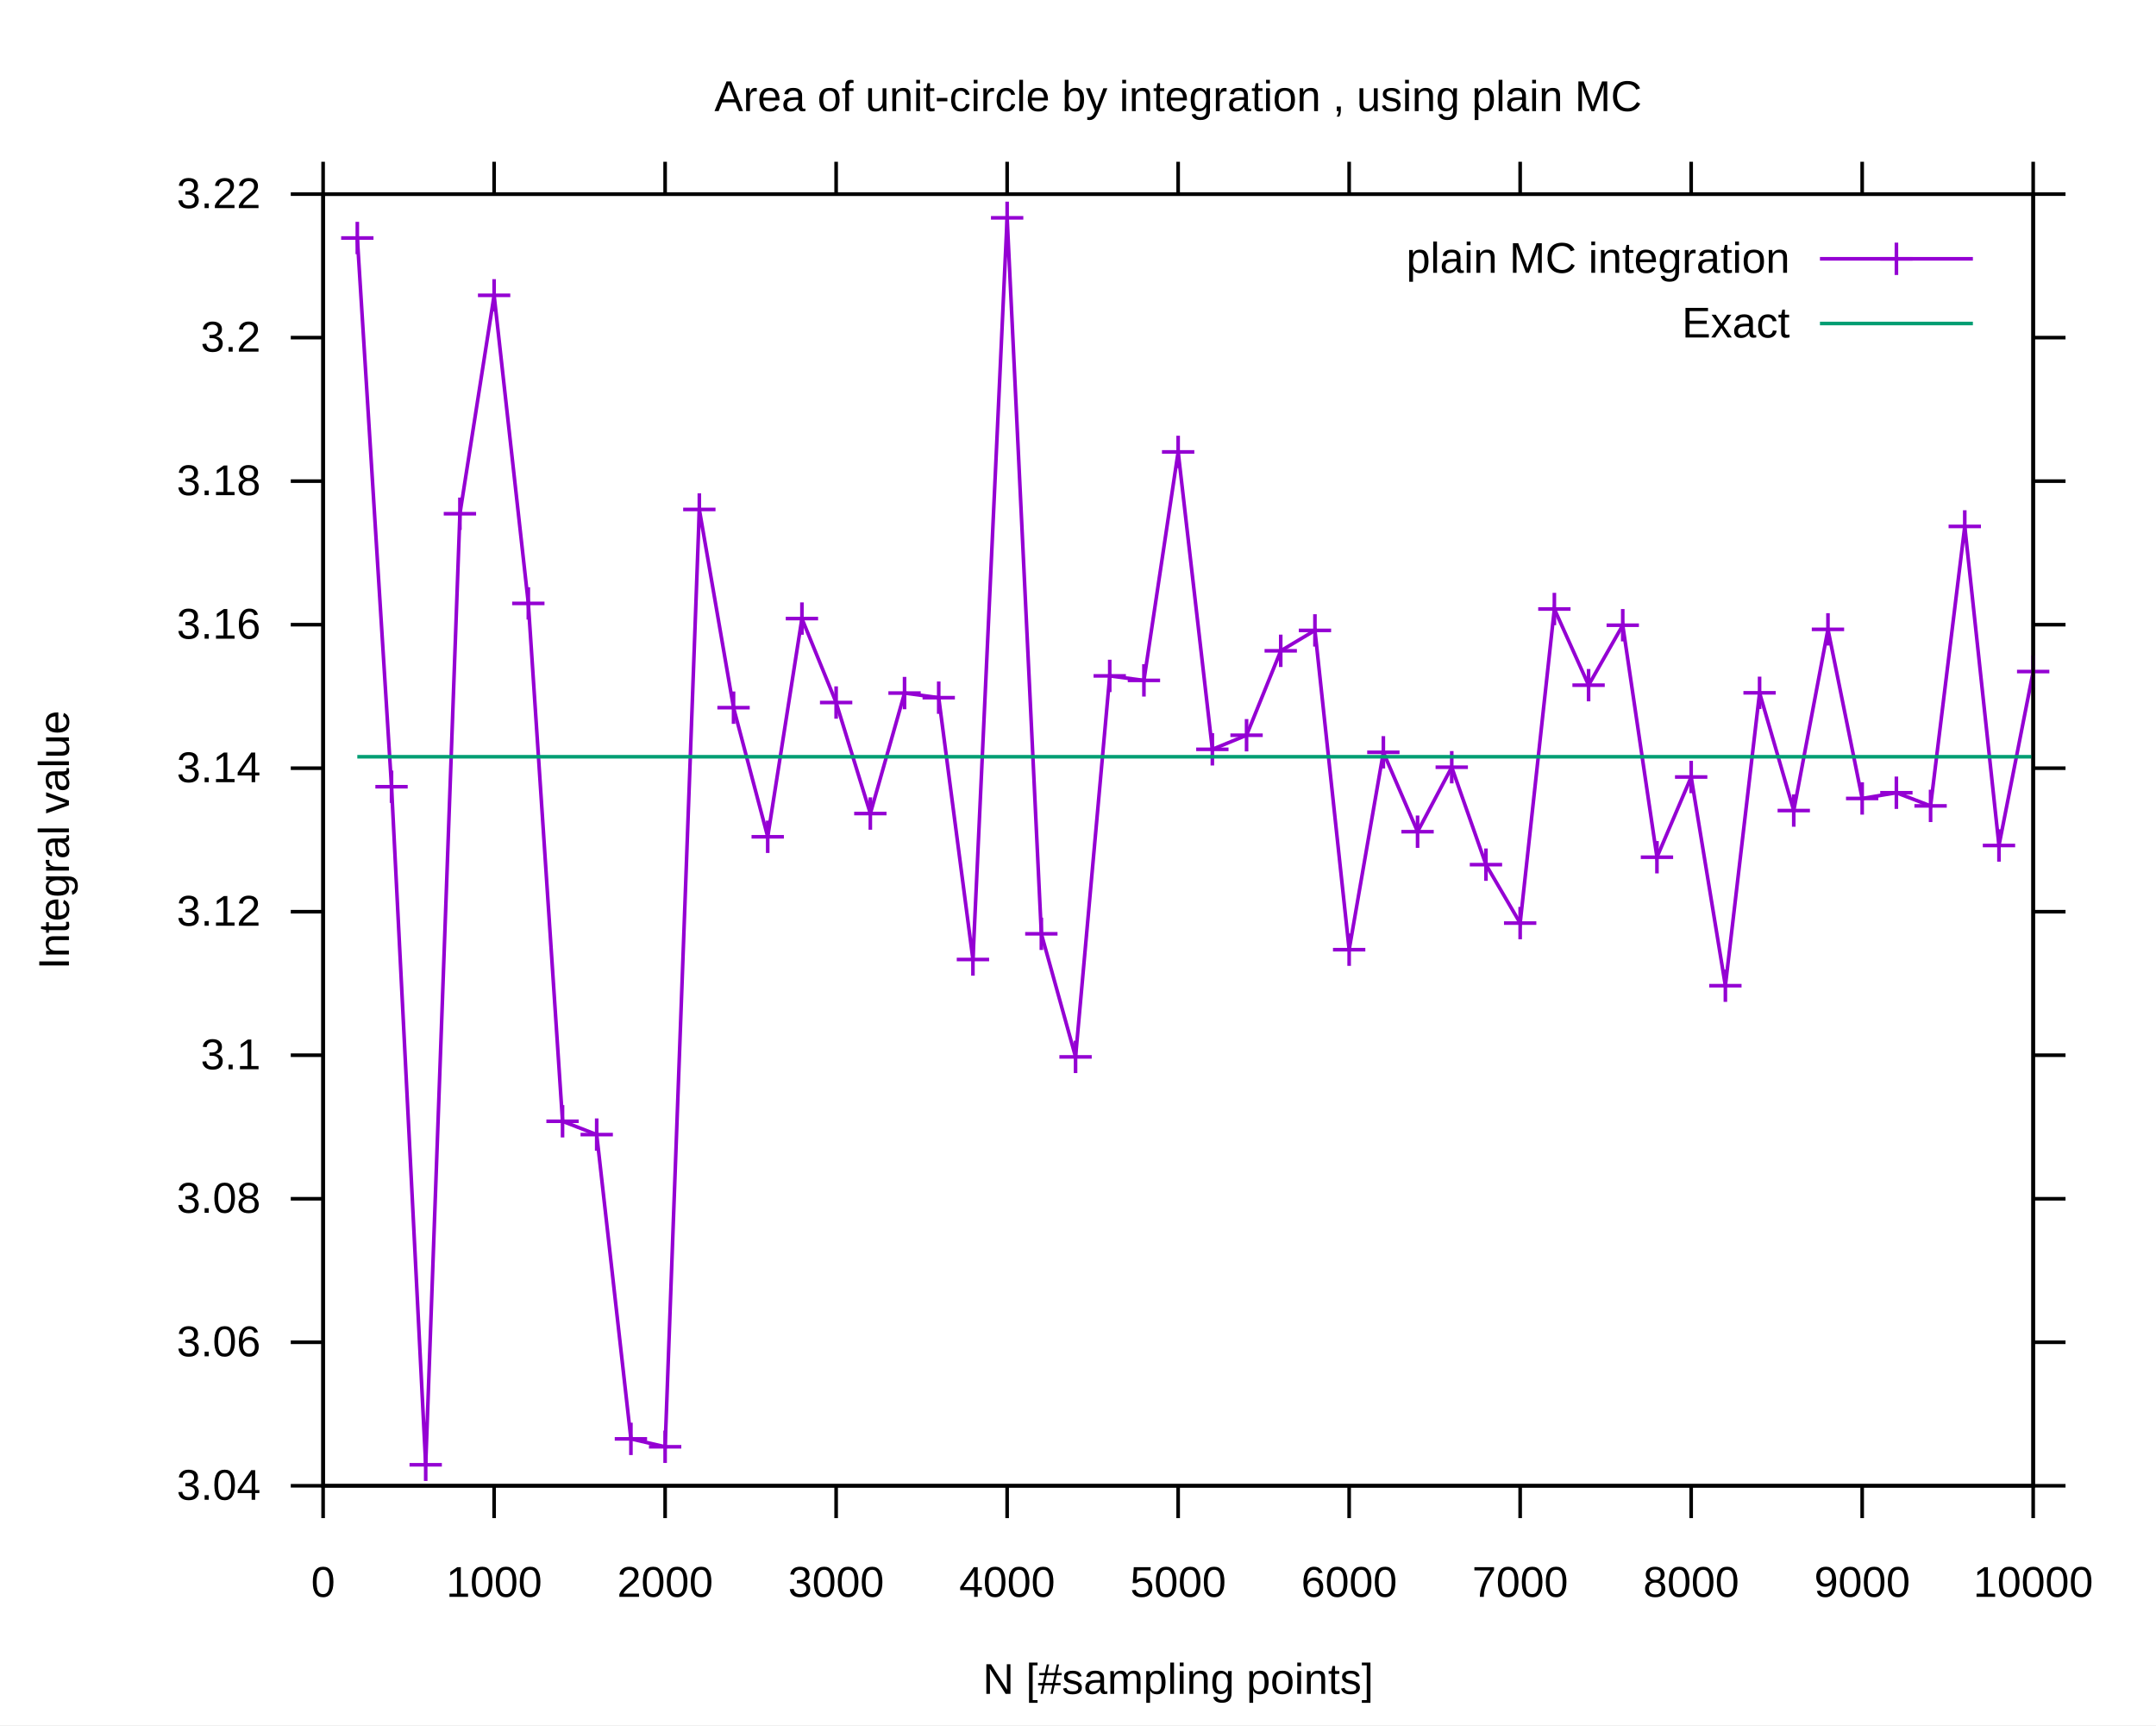
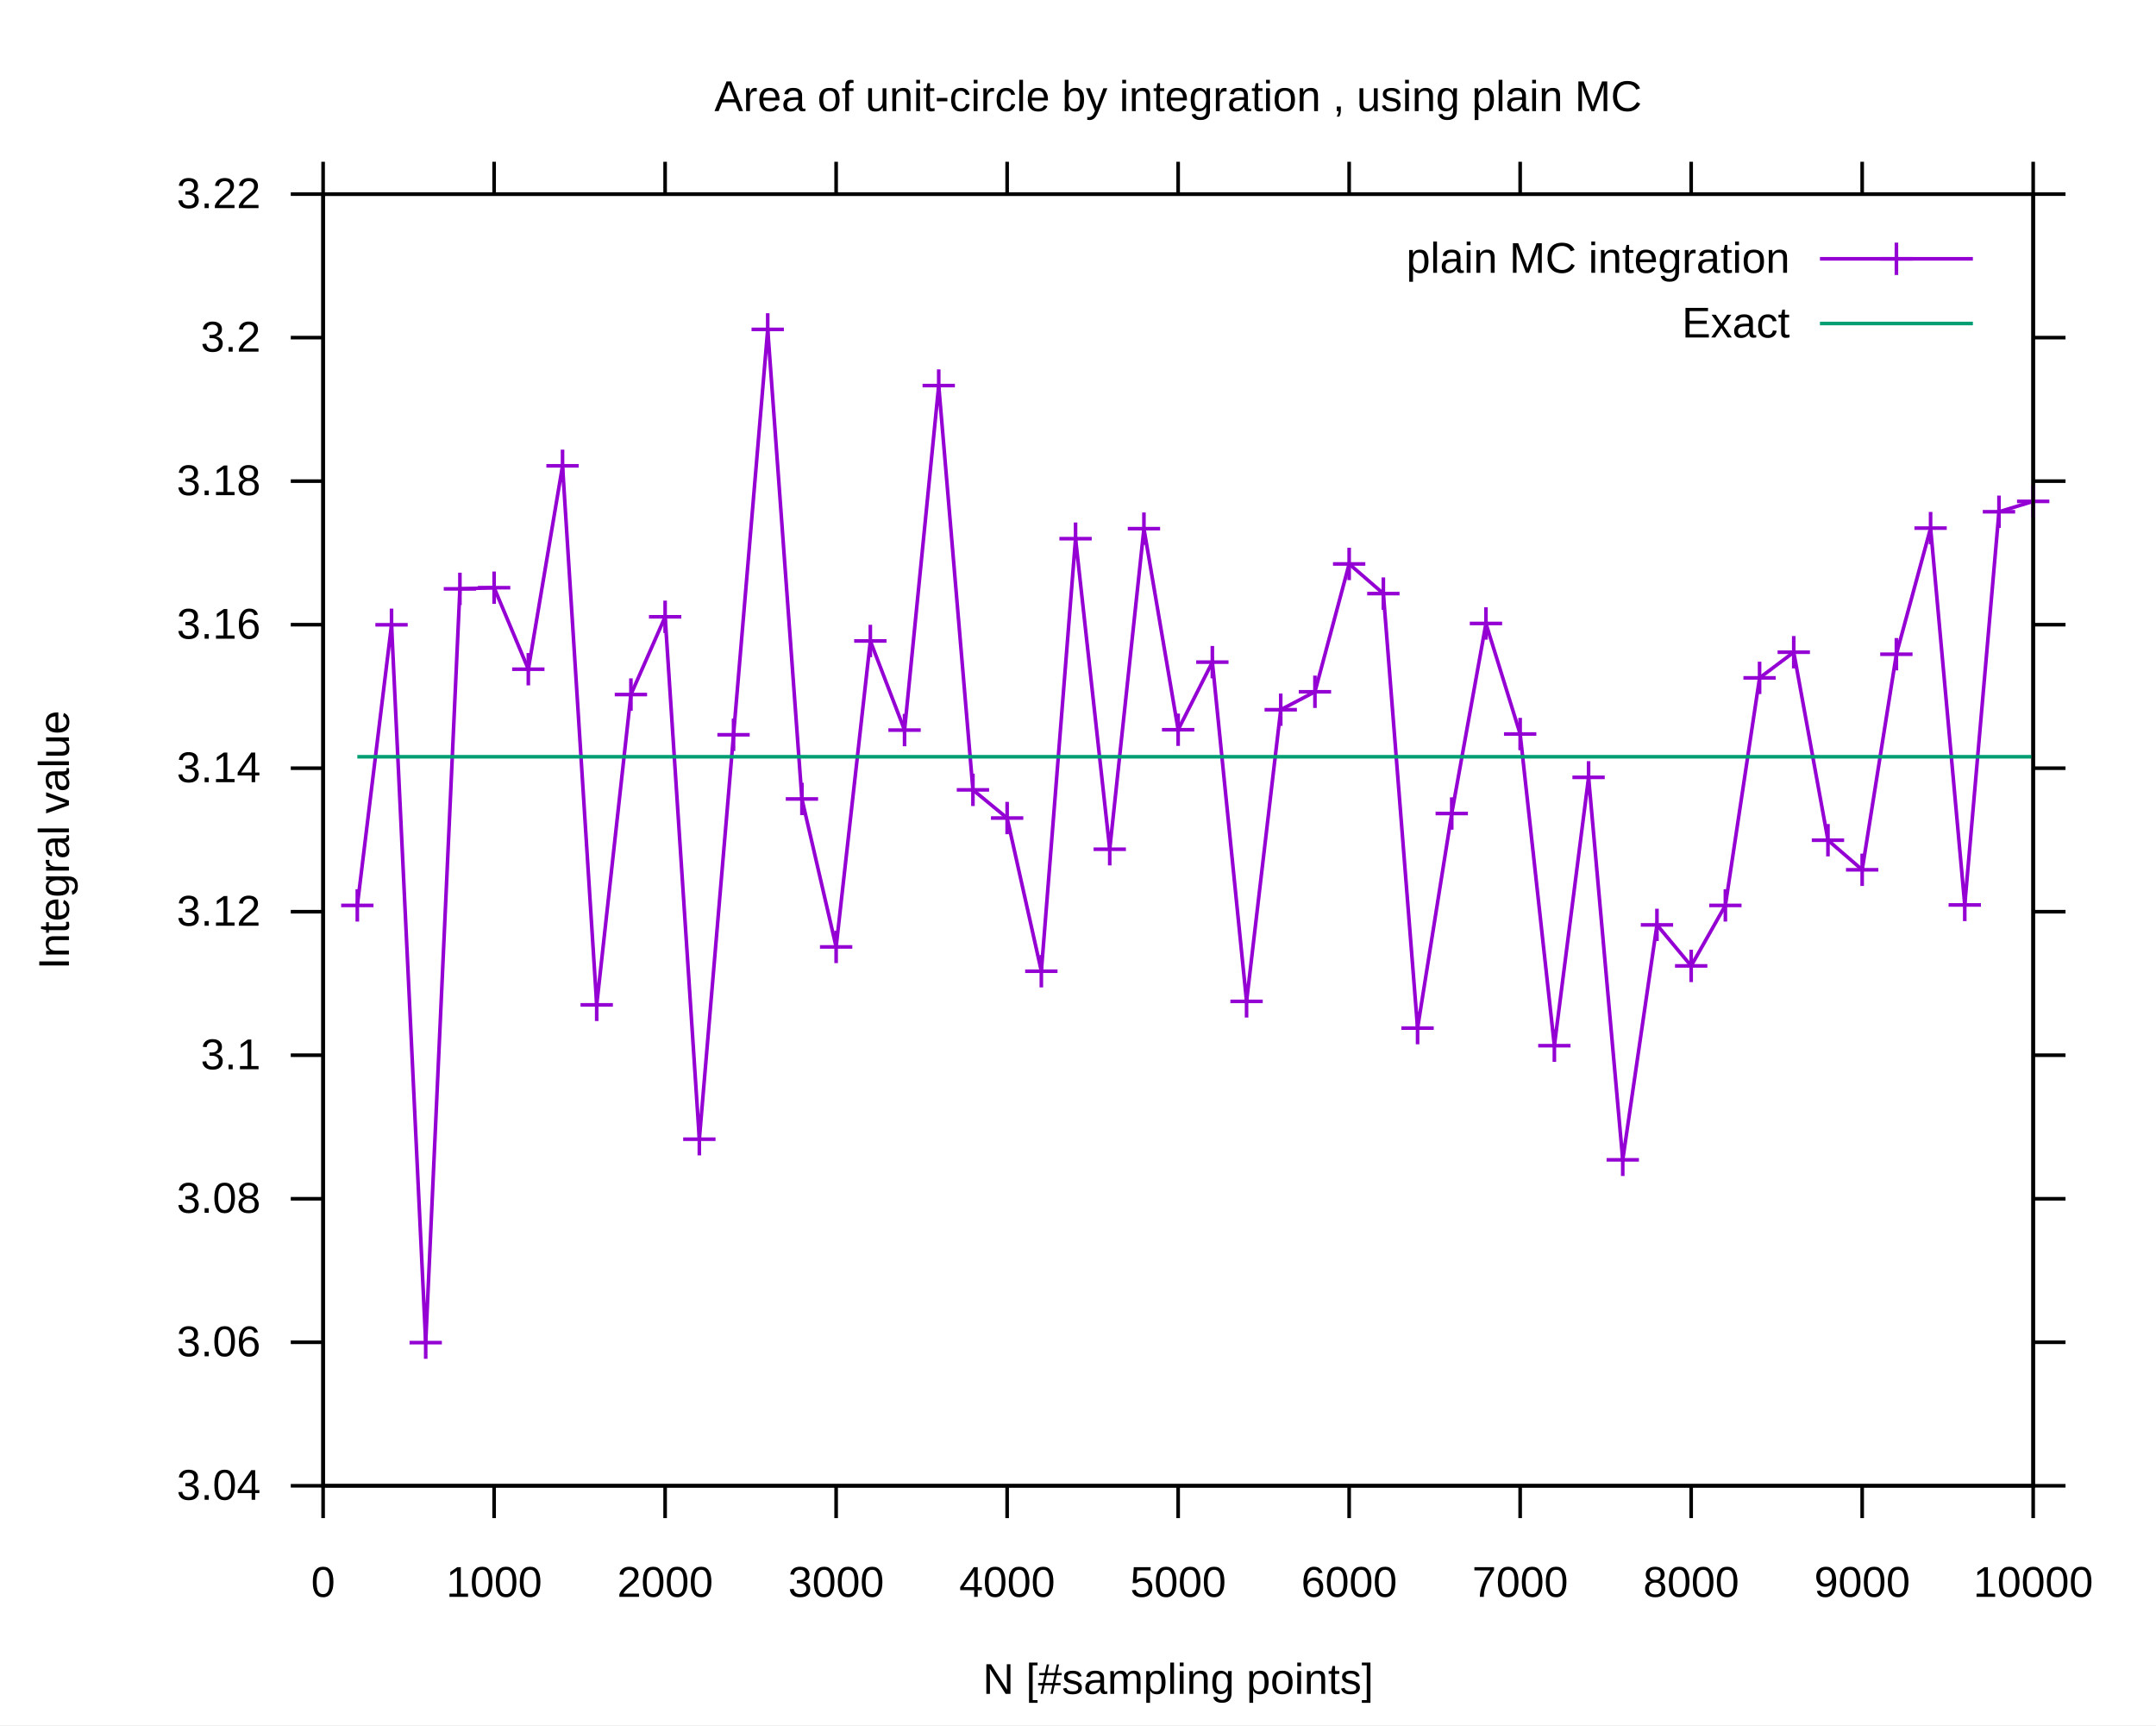
<svg xmlns="http://www.w3.org/2000/svg" xmlns:xlink="http://www.w3.org/1999/xlink" width="600" height="480" viewBox="0 0 600 480">
  <g id="gnuplot_canvas">
    <rect x="0" y="0" width="600" height="480" fill="#ffffff" />
    <defs>
      <circle id="gpDot" r="0.5" stroke-width="0.5" stroke="currentColor" />
      <path id="gpPt0" stroke-width="0.222" stroke="currentColor" d="M-1,0 h2 M0,-1 v2" />
      <path id="gpPt1" stroke-width="0.222" stroke="currentColor" d="M-1,-1 L1,1 M1,-1 L-1,1" />
      <path id="gpPt2" stroke-width="0.222" stroke="currentColor" d="M-1,0 L1,0 M0,-1 L0,1 M-1,-1 L1,1 M-1,1 L1,-1" />
      <rect id="gpPt3" stroke-width="0.222" stroke="currentColor" x="-1" y="-1" width="2" height="2" />
      <rect id="gpPt4" stroke-width="0.222" stroke="currentColor" fill="currentColor" x="-1" y="-1" width="2" height="2" />
      <circle id="gpPt5" stroke-width="0.222" stroke="currentColor" cx="0" cy="0" r="1" />
      <use xlink:href="#gpPt5" id="gpPt6" fill="currentColor" stroke="none" />
      <path id="gpPt7" stroke-width="0.222" stroke="currentColor" d="M0,-1.33 L-1.33,0.67 L1.33,0.67 z" />
      <use xlink:href="#gpPt7" id="gpPt8" fill="currentColor" stroke="none" />
      <use xlink:href="#gpPt7" id="gpPt9" stroke="currentColor" transform="rotate(180)" />
      <use xlink:href="#gpPt9" id="gpPt10" fill="currentColor" stroke="none" />
      <use xlink:href="#gpPt3" id="gpPt11" stroke="currentColor" transform="rotate(45)" />
      <use xlink:href="#gpPt11" id="gpPt12" fill="currentColor" stroke="none" />
      <path id="gpPt13" stroke-width="0.222" stroke="currentColor" d="M0,1.330 L1.265,0.411 L0.782,-1.067 L-0.782,-1.076 L-1.265,0.411 z" />
      <use xlink:href="#gpPt13" id="gpPt14" fill="currentColor" stroke="none" />
      <filter id="textbox" filterUnits="objectBoundingBox" x="0" y="0" height="1" width="1">
        <feFlood flood-color="#FFFFFF" flood-opacity="1" result="bgnd" />
        <feComposite in="SourceGraphic" in2="bgnd" operator="atop" />
      </filter>
      <filter id="greybox" filterUnits="objectBoundingBox" x="0" y="0" height="1" width="1">
        <feFlood flood-color="lightgrey" flood-opacity="1" result="grey" />
        <feComposite in="SourceGraphic" in2="grey" operator="atop" />
      </filter>
    </defs>
    <g fill="none" color="#FFFFFF" stroke="currentColor" stroke-width="1.00" stroke-linecap="butt" stroke-linejoin="miter">
</g>
    <g fill="none" color="black" stroke="currentColor" stroke-width="1.00" stroke-linecap="butt" stroke-linejoin="miter">
      <path stroke="black" d="M89.92,413.40 L80.92,413.40 M565.82,413.40 L574.82,413.40  " />
      <g transform="translate(72.53,417.30)" stroke="none" fill="black" font-family="Arial" font-size="12.00" text-anchor="end">
        <text>
          <tspan font-family="Arial"> 3.04</tspan>
        </text>
      </g>
    </g>
    <g fill="none" color="black" stroke="currentColor" stroke-width="1.00" stroke-linecap="butt" stroke-linejoin="miter">
      <path stroke="black" d="M89.92,373.47 L80.92,373.47 M565.82,373.47 L574.82,373.47  " />
      <g transform="translate(72.53,377.37)" stroke="none" fill="black" font-family="Arial" font-size="12.00" text-anchor="end">
        <text>
          <tspan font-family="Arial"> 3.06</tspan>
        </text>
      </g>
    </g>
    <g fill="none" color="black" stroke="currentColor" stroke-width="1.00" stroke-linecap="butt" stroke-linejoin="miter">
      <path stroke="black" d="M89.92,333.54 L80.92,333.54 M565.82,333.54 L574.82,333.54  " />
      <g transform="translate(72.53,337.44)" stroke="none" fill="black" font-family="Arial" font-size="12.00" text-anchor="end">
        <text>
          <tspan font-family="Arial"> 3.08</tspan>
        </text>
      </g>
    </g>
    <g fill="none" color="black" stroke="currentColor" stroke-width="1.00" stroke-linecap="butt" stroke-linejoin="miter">
      <path stroke="black" d="M89.92,293.60 L80.92,293.60 M565.82,293.60 L574.82,293.60  " />
      <g transform="translate(72.53,297.50)" stroke="none" fill="black" font-family="Arial" font-size="12.00" text-anchor="end">
        <text>
          <tspan font-family="Arial"> 3.1</tspan>
        </text>
      </g>
    </g>
    <g fill="none" color="black" stroke="currentColor" stroke-width="1.00" stroke-linecap="butt" stroke-linejoin="miter">
      <path stroke="black" d="M89.92,253.67 L80.92,253.67 M565.82,253.67 L574.82,253.67  " />
      <g transform="translate(72.53,257.57)" stroke="none" fill="black" font-family="Arial" font-size="12.00" text-anchor="end">
        <text>
          <tspan font-family="Arial"> 3.12</tspan>
        </text>
      </g>
    </g>
    <g fill="none" color="black" stroke="currentColor" stroke-width="1.00" stroke-linecap="butt" stroke-linejoin="miter">
      <path stroke="black" d="M89.92,213.74 L80.92,213.74 M565.82,213.74 L574.82,213.74  " />
      <g transform="translate(72.53,217.64)" stroke="none" fill="black" font-family="Arial" font-size="12.00" text-anchor="end">
        <text>
          <tspan font-family="Arial"> 3.14</tspan>
        </text>
      </g>
    </g>
    <g fill="none" color="black" stroke="currentColor" stroke-width="1.00" stroke-linecap="butt" stroke-linejoin="miter">
      <path stroke="black" d="M89.92,173.81 L80.92,173.81 M565.82,173.81 L574.82,173.81  " />
      <g transform="translate(72.53,177.71)" stroke="none" fill="black" font-family="Arial" font-size="12.00" text-anchor="end">
        <text>
          <tspan font-family="Arial"> 3.16</tspan>
        </text>
      </g>
    </g>
    <g fill="none" color="black" stroke="currentColor" stroke-width="1.00" stroke-linecap="butt" stroke-linejoin="miter">
      <path stroke="black" d="M89.92,133.87 L80.92,133.87 M565.82,133.87 L574.82,133.87  " />
      <g transform="translate(72.53,137.77)" stroke="none" fill="black" font-family="Arial" font-size="12.00" text-anchor="end">
        <text>
          <tspan font-family="Arial"> 3.18</tspan>
        </text>
      </g>
    </g>
    <g fill="none" color="black" stroke="currentColor" stroke-width="1.00" stroke-linecap="butt" stroke-linejoin="miter">
      <path stroke="black" d="M89.92,93.94 L80.92,93.94 M565.82,93.94 L574.82,93.94  " />
      <g transform="translate(72.53,97.84)" stroke="none" fill="black" font-family="Arial" font-size="12.00" text-anchor="end">
        <text>
          <tspan font-family="Arial"> 3.2</tspan>
        </text>
      </g>
    </g>
    <g fill="none" color="black" stroke="currentColor" stroke-width="1.00" stroke-linecap="butt" stroke-linejoin="miter">
      <path stroke="black" d="M89.92,54.01 L80.92,54.01 M565.82,54.01 L574.82,54.01  " />
      <g transform="translate(72.53,57.91)" stroke="none" fill="black" font-family="Arial" font-size="12.00" text-anchor="end">
        <text>
          <tspan font-family="Arial"> 3.22</tspan>
        </text>
      </g>
    </g>
    <g fill="none" color="black" stroke="currentColor" stroke-width="1.00" stroke-linecap="butt" stroke-linejoin="miter">
      <path stroke="black" d="M89.92,413.40 L89.92,422.40 M89.92,54.01 L89.92,45.01  " />
      <g transform="translate(89.92,444.30)" stroke="none" fill="black" font-family="Arial" font-size="12.00" text-anchor="middle">
        <text>
          <tspan font-family="Arial"> 0</tspan>
        </text>
      </g>
    </g>
    <g fill="none" color="black" stroke="currentColor" stroke-width="1.00" stroke-linecap="butt" stroke-linejoin="miter">
      <path stroke="black" d="M137.51,413.40 L137.51,422.40 M137.51,54.01 L137.51,45.01  " />
      <g transform="translate(137.51,444.30)" stroke="none" fill="black" font-family="Arial" font-size="12.00" text-anchor="middle">
        <text>
          <tspan font-family="Arial"> 1000</tspan>
        </text>
      </g>
    </g>
    <g fill="none" color="black" stroke="currentColor" stroke-width="1.00" stroke-linecap="butt" stroke-linejoin="miter">
      <path stroke="black" d="M185.10,413.40 L185.10,422.40 M185.10,54.01 L185.10,45.01  " />
      <g transform="translate(185.10,444.30)" stroke="none" fill="black" font-family="Arial" font-size="12.00" text-anchor="middle">
        <text>
          <tspan font-family="Arial"> 2000</tspan>
        </text>
      </g>
    </g>
    <g fill="none" color="black" stroke="currentColor" stroke-width="1.00" stroke-linecap="butt" stroke-linejoin="miter">
      <path stroke="black" d="M232.69,413.40 L232.69,422.40 M232.69,54.01 L232.69,45.01  " />
      <g transform="translate(232.69,444.30)" stroke="none" fill="black" font-family="Arial" font-size="12.00" text-anchor="middle">
        <text>
          <tspan font-family="Arial"> 3000</tspan>
        </text>
      </g>
    </g>
    <g fill="none" color="black" stroke="currentColor" stroke-width="1.00" stroke-linecap="butt" stroke-linejoin="miter">
      <path stroke="black" d="M280.28,413.40 L280.28,422.40 M280.28,54.01 L280.28,45.01  " />
      <g transform="translate(280.28,444.30)" stroke="none" fill="black" font-family="Arial" font-size="12.00" text-anchor="middle">
        <text>
          <tspan font-family="Arial"> 4000</tspan>
        </text>
      </g>
    </g>
    <g fill="none" color="black" stroke="currentColor" stroke-width="1.00" stroke-linecap="butt" stroke-linejoin="miter">
      <path stroke="black" d="M327.87,413.40 L327.87,422.40 M327.87,54.01 L327.87,45.01  " />
      <g transform="translate(327.87,444.30)" stroke="none" fill="black" font-family="Arial" font-size="12.00" text-anchor="middle">
        <text>
          <tspan font-family="Arial"> 5000</tspan>
        </text>
      </g>
    </g>
    <g fill="none" color="black" stroke="currentColor" stroke-width="1.00" stroke-linecap="butt" stroke-linejoin="miter">
      <path stroke="black" d="M375.46,413.40 L375.46,422.40 M375.46,54.01 L375.46,45.01  " />
      <g transform="translate(375.46,444.30)" stroke="none" fill="black" font-family="Arial" font-size="12.00" text-anchor="middle">
        <text>
          <tspan font-family="Arial"> 6000</tspan>
        </text>
      </g>
    </g>
    <g fill="none" color="black" stroke="currentColor" stroke-width="1.00" stroke-linecap="butt" stroke-linejoin="miter">
      <path stroke="black" d="M423.05,413.40 L423.05,422.40 M423.05,54.01 L423.05,45.01  " />
      <g transform="translate(423.05,444.30)" stroke="none" fill="black" font-family="Arial" font-size="12.00" text-anchor="middle">
        <text>
          <tspan font-family="Arial"> 7000</tspan>
        </text>
      </g>
    </g>
    <g fill="none" color="black" stroke="currentColor" stroke-width="1.00" stroke-linecap="butt" stroke-linejoin="miter">
      <path stroke="black" d="M470.64,413.40 L470.64,422.40 M470.64,54.01 L470.64,45.01  " />
      <g transform="translate(470.64,444.30)" stroke="none" fill="black" font-family="Arial" font-size="12.00" text-anchor="middle">
        <text>
          <tspan font-family="Arial"> 8000</tspan>
        </text>
      </g>
    </g>
    <g fill="none" color="black" stroke="currentColor" stroke-width="1.00" stroke-linecap="butt" stroke-linejoin="miter">
      <path stroke="black" d="M518.23,413.40 L518.23,422.40 M518.23,54.01 L518.23,45.01  " />
      <g transform="translate(518.23,444.30)" stroke="none" fill="black" font-family="Arial" font-size="12.00" text-anchor="middle">
        <text>
          <tspan font-family="Arial"> 9000</tspan>
        </text>
      </g>
    </g>
    <g fill="none" color="black" stroke="currentColor" stroke-width="1.00" stroke-linecap="butt" stroke-linejoin="miter">
      <path stroke="black" d="M565.82,413.40 L565.82,422.40 M565.82,54.01 L565.82,45.01  " />
      <g transform="translate(565.82,444.30)" stroke="none" fill="black" font-family="Arial" font-size="12.00" text-anchor="middle">
        <text>
          <tspan font-family="Arial"> 10000</tspan>
        </text>
      </g>
    </g>
    <g fill="none" color="black" stroke="currentColor" stroke-width="1.00" stroke-linecap="butt" stroke-linejoin="miter">
</g>
    <g fill="none" color="black" stroke="currentColor" stroke-width="1.00" stroke-linecap="butt" stroke-linejoin="miter">
      <path stroke="black" d="M89.92,54.01 L89.92,413.40 L565.82,413.40 L565.82,54.01 L89.92,54.01 Z  " />
    </g>
    <g fill="none" color="black" stroke="currentColor" stroke-width="1.00" stroke-linecap="butt" stroke-linejoin="miter">
      <g transform="translate(19.18,233.71) rotate(270)" stroke="none" fill="black" font-family="Arial" font-size="12.00" text-anchor="middle">
        <text>
          <tspan font-family="Arial">Integral value</tspan>
        </text>
      </g>
    </g>
    <g fill="none" color="black" stroke="currentColor" stroke-width="1.00" stroke-linecap="butt" stroke-linejoin="miter">
      <g transform="translate(327.87,471.30)" stroke="none" fill="black" font-family="Arial" font-size="12.00" text-anchor="middle">
        <text>
          <tspan font-family="Arial">N [#sampling points]</tspan>
        </text>
      </g>
    </g>
    <g fill="none" color="black" stroke="currentColor" stroke-width="1.00" stroke-linecap="butt" stroke-linejoin="miter">
</g>
    <g id="gnuplot_plot_1">
      <g fill="none" color="black" stroke="currentColor" stroke-width="1.00" stroke-linecap="butt" stroke-linejoin="miter">
        <g transform="translate(498.09,75.91)" stroke="none" fill="black" font-family="Arial" font-size="12.00" text-anchor="end">
          <text>
            <tspan font-family="Arial">plain MC integration</tspan>
          </text>
        </g>
      </g>
      <g fill="none" color="black" stroke="currentColor" stroke-width="1.00" stroke-linecap="butt" stroke-linejoin="miter">
-         <path stroke="rgb(148,   0, 211)" d="M506.48,72.01 L549.04,72.01 M99.44,66.22 L108.96,218.90 L118.47,407.56 L127.99,142.94 L137.51,82.17 L147.03,167.89   L156.55,311.98 L166.06,315.69 L175.58,400.35 L185.10,402.55 L194.62,141.75 L204.14,196.90 L213.65,232.83 L223.17,172.11   L232.69,195.47 L242.21,226.36 L251.73,192.84 L261.24,194.12 L270.76,266.97 L280.28,60.61 L289.80,259.82 L299.32,294.07   L308.83,188.06 L318.35,189.31 L327.87,125.74 L337.39,208.49 L346.91,204.57 L356.42,181.08 L365.94,175.40 L375.46,264.24   L384.98,209.32 L394.50,231.41 L404.01,213.47 L413.53,240.58 L423.05,256.84 L432.57,169.45 L442.09,190.64 L451.60,173.96   L461.12,238.51 L470.64,216.19 L480.16,274.26 L489.68,192.77 L499.19,225.53 L508.71,175.11 L518.23,222.16 L527.75,220.57   L537.27,224.23 L546.78,146.47 L556.30,235.25 L565.82,186.85  " />
-         <use xlink:href="#gpPt0" transform="translate(99.44,66.22) scale(4.50)" color="rgb(148,   0, 211)" />
-         <use xlink:href="#gpPt0" transform="translate(108.96,218.90) scale(4.50)" color="rgb(148,   0, 211)" />
-         <use xlink:href="#gpPt0" transform="translate(118.47,407.56) scale(4.50)" color="rgb(148,   0, 211)" />
-         <use xlink:href="#gpPt0" transform="translate(127.99,142.94) scale(4.50)" color="rgb(148,   0, 211)" />
-         <use xlink:href="#gpPt0" transform="translate(137.51,82.17) scale(4.50)" color="rgb(148,   0, 211)" />
-         <use xlink:href="#gpPt0" transform="translate(147.03,167.89) scale(4.50)" color="rgb(148,   0, 211)" />
-         <use xlink:href="#gpPt0" transform="translate(156.55,311.98) scale(4.50)" color="rgb(148,   0, 211)" />
-         <use xlink:href="#gpPt0" transform="translate(166.06,315.69) scale(4.50)" color="rgb(148,   0, 211)" />
-         <use xlink:href="#gpPt0" transform="translate(175.58,400.35) scale(4.50)" color="rgb(148,   0, 211)" />
-         <use xlink:href="#gpPt0" transform="translate(185.10,402.55) scale(4.50)" color="rgb(148,   0, 211)" />
-         <use xlink:href="#gpPt0" transform="translate(194.62,141.75) scale(4.50)" color="rgb(148,   0, 211)" />
-         <use xlink:href="#gpPt0" transform="translate(204.14,196.90) scale(4.50)" color="rgb(148,   0, 211)" />
-         <use xlink:href="#gpPt0" transform="translate(213.65,232.83) scale(4.50)" color="rgb(148,   0, 211)" />
-         <use xlink:href="#gpPt0" transform="translate(223.17,172.11) scale(4.50)" color="rgb(148,   0, 211)" />
-         <use xlink:href="#gpPt0" transform="translate(232.69,195.47) scale(4.50)" color="rgb(148,   0, 211)" />
-         <use xlink:href="#gpPt0" transform="translate(242.21,226.36) scale(4.50)" color="rgb(148,   0, 211)" />
-         <use xlink:href="#gpPt0" transform="translate(251.73,192.84) scale(4.50)" color="rgb(148,   0, 211)" />
-         <use xlink:href="#gpPt0" transform="translate(261.24,194.12) scale(4.50)" color="rgb(148,   0, 211)" />
-         <use xlink:href="#gpPt0" transform="translate(270.76,266.97) scale(4.50)" color="rgb(148,   0, 211)" />
-         <use xlink:href="#gpPt0" transform="translate(280.28,60.61) scale(4.50)" color="rgb(148,   0, 211)" />
-         <use xlink:href="#gpPt0" transform="translate(289.80,259.82) scale(4.50)" color="rgb(148,   0, 211)" />
-         <use xlink:href="#gpPt0" transform="translate(299.32,294.07) scale(4.50)" color="rgb(148,   0, 211)" />
-         <use xlink:href="#gpPt0" transform="translate(308.83,188.06) scale(4.50)" color="rgb(148,   0, 211)" />
-         <use xlink:href="#gpPt0" transform="translate(318.35,189.31) scale(4.50)" color="rgb(148,   0, 211)" />
-         <use xlink:href="#gpPt0" transform="translate(327.87,125.74) scale(4.50)" color="rgb(148,   0, 211)" />
-         <use xlink:href="#gpPt0" transform="translate(337.39,208.49) scale(4.50)" color="rgb(148,   0, 211)" />
-         <use xlink:href="#gpPt0" transform="translate(346.91,204.57) scale(4.50)" color="rgb(148,   0, 211)" />
-         <use xlink:href="#gpPt0" transform="translate(356.42,181.08) scale(4.50)" color="rgb(148,   0, 211)" />
-         <use xlink:href="#gpPt0" transform="translate(365.94,175.40) scale(4.50)" color="rgb(148,   0, 211)" />
-         <use xlink:href="#gpPt0" transform="translate(375.46,264.24) scale(4.50)" color="rgb(148,   0, 211)" />
-         <use xlink:href="#gpPt0" transform="translate(384.98,209.32) scale(4.50)" color="rgb(148,   0, 211)" />
-         <use xlink:href="#gpPt0" transform="translate(394.50,231.41) scale(4.50)" color="rgb(148,   0, 211)" />
-         <use xlink:href="#gpPt0" transform="translate(404.01,213.47) scale(4.50)" color="rgb(148,   0, 211)" />
-         <use xlink:href="#gpPt0" transform="translate(413.53,240.58) scale(4.50)" color="rgb(148,   0, 211)" />
-         <use xlink:href="#gpPt0" transform="translate(423.05,256.84) scale(4.50)" color="rgb(148,   0, 211)" />
-         <use xlink:href="#gpPt0" transform="translate(432.57,169.45) scale(4.50)" color="rgb(148,   0, 211)" />
-         <use xlink:href="#gpPt0" transform="translate(442.09,190.64) scale(4.50)" color="rgb(148,   0, 211)" />
-         <use xlink:href="#gpPt0" transform="translate(451.60,173.96) scale(4.50)" color="rgb(148,   0, 211)" />
-         <use xlink:href="#gpPt0" transform="translate(461.12,238.51) scale(4.50)" color="rgb(148,   0, 211)" />
-         <use xlink:href="#gpPt0" transform="translate(470.64,216.19) scale(4.50)" color="rgb(148,   0, 211)" />
-         <use xlink:href="#gpPt0" transform="translate(480.16,274.26) scale(4.50)" color="rgb(148,   0, 211)" />
-         <use xlink:href="#gpPt0" transform="translate(489.68,192.77) scale(4.50)" color="rgb(148,   0, 211)" />
-         <use xlink:href="#gpPt0" transform="translate(499.19,225.53) scale(4.50)" color="rgb(148,   0, 211)" />
-         <use xlink:href="#gpPt0" transform="translate(508.71,175.11) scale(4.50)" color="rgb(148,   0, 211)" />
-         <use xlink:href="#gpPt0" transform="translate(518.23,222.16) scale(4.50)" color="rgb(148,   0, 211)" />
-         <use xlink:href="#gpPt0" transform="translate(527.75,220.57) scale(4.50)" color="rgb(148,   0, 211)" />
-         <use xlink:href="#gpPt0" transform="translate(537.27,224.23) scale(4.50)" color="rgb(148,   0, 211)" />
-         <use xlink:href="#gpPt0" transform="translate(546.78,146.47) scale(4.50)" color="rgb(148,   0, 211)" />
-         <use xlink:href="#gpPt0" transform="translate(556.30,235.25) scale(4.50)" color="rgb(148,   0, 211)" />
-         <use xlink:href="#gpPt0" transform="translate(565.82,186.85) scale(4.50)" color="rgb(148,   0, 211)" />
+         <path stroke="rgb(148,   0, 211)" d="M506.48,72.01 L549.04,72.01 M99.44,251.92 L108.96,173.84 L118.47,373.57 L127.99,163.84 L137.51,163.52 L147.03,186.20   L156.55,129.61 L166.06,279.59 L175.58,193.25 L185.10,171.62 L194.62,316.97 L204.14,204.44 L213.65,91.65 L223.17,222.30   L232.69,263.47 L242.21,178.34 L251.73,203.14 L261.24,107.28 L270.76,219.77 L280.28,227.61 L289.80,270.23 L299.32,149.88   L308.83,236.29 L318.35,147.09 L327.87,203.04 L337.39,184.23 L346.91,278.62 L356.42,197.47 L365.94,192.48 L375.46,156.91   L384.98,165.16 L394.50,286.06 L404.01,226.35 L413.53,173.47 L423.05,204.23 L432.57,290.95 L442.09,216.29 L451.60,322.71   L461.12,257.34 L470.64,268.75 L480.16,251.92 L489.68,188.61 L499.19,181.47 L508.71,233.78 L518.23,242.01 L527.75,182.03   L537.27,146.94 L546.78,251.79 L556.30,142.39 L565.82,139.50  " />
+         <use xlink:href="#gpPt0" transform="translate(99.44,251.92) scale(4.50)" color="rgb(148,   0, 211)" />
+         <use xlink:href="#gpPt0" transform="translate(108.96,173.84) scale(4.50)" color="rgb(148,   0, 211)" />
+         <use xlink:href="#gpPt0" transform="translate(118.47,373.57) scale(4.50)" color="rgb(148,   0, 211)" />
+         <use xlink:href="#gpPt0" transform="translate(127.99,163.84) scale(4.50)" color="rgb(148,   0, 211)" />
+         <use xlink:href="#gpPt0" transform="translate(137.51,163.52) scale(4.50)" color="rgb(148,   0, 211)" />
+         <use xlink:href="#gpPt0" transform="translate(147.03,186.20) scale(4.50)" color="rgb(148,   0, 211)" />
+         <use xlink:href="#gpPt0" transform="translate(156.55,129.61) scale(4.50)" color="rgb(148,   0, 211)" />
+         <use xlink:href="#gpPt0" transform="translate(166.06,279.59) scale(4.50)" color="rgb(148,   0, 211)" />
+         <use xlink:href="#gpPt0" transform="translate(175.58,193.25) scale(4.50)" color="rgb(148,   0, 211)" />
+         <use xlink:href="#gpPt0" transform="translate(185.10,171.62) scale(4.50)" color="rgb(148,   0, 211)" />
+         <use xlink:href="#gpPt0" transform="translate(194.62,316.97) scale(4.50)" color="rgb(148,   0, 211)" />
+         <use xlink:href="#gpPt0" transform="translate(204.14,204.44) scale(4.50)" color="rgb(148,   0, 211)" />
+         <use xlink:href="#gpPt0" transform="translate(213.65,91.65) scale(4.50)" color="rgb(148,   0, 211)" />
+         <use xlink:href="#gpPt0" transform="translate(223.17,222.30) scale(4.50)" color="rgb(148,   0, 211)" />
+         <use xlink:href="#gpPt0" transform="translate(232.69,263.47) scale(4.50)" color="rgb(148,   0, 211)" />
+         <use xlink:href="#gpPt0" transform="translate(242.21,178.34) scale(4.50)" color="rgb(148,   0, 211)" />
+         <use xlink:href="#gpPt0" transform="translate(251.73,203.14) scale(4.50)" color="rgb(148,   0, 211)" />
+         <use xlink:href="#gpPt0" transform="translate(261.24,107.28) scale(4.50)" color="rgb(148,   0, 211)" />
+         <use xlink:href="#gpPt0" transform="translate(270.76,219.77) scale(4.50)" color="rgb(148,   0, 211)" />
+         <use xlink:href="#gpPt0" transform="translate(280.28,227.61) scale(4.50)" color="rgb(148,   0, 211)" />
+         <use xlink:href="#gpPt0" transform="translate(289.80,270.23) scale(4.50)" color="rgb(148,   0, 211)" />
+         <use xlink:href="#gpPt0" transform="translate(299.32,149.88) scale(4.50)" color="rgb(148,   0, 211)" />
+         <use xlink:href="#gpPt0" transform="translate(308.83,236.29) scale(4.50)" color="rgb(148,   0, 211)" />
+         <use xlink:href="#gpPt0" transform="translate(318.35,147.09) scale(4.50)" color="rgb(148,   0, 211)" />
+         <use xlink:href="#gpPt0" transform="translate(327.87,203.04) scale(4.50)" color="rgb(148,   0, 211)" />
+         <use xlink:href="#gpPt0" transform="translate(337.39,184.23) scale(4.50)" color="rgb(148,   0, 211)" />
+         <use xlink:href="#gpPt0" transform="translate(346.91,278.62) scale(4.50)" color="rgb(148,   0, 211)" />
+         <use xlink:href="#gpPt0" transform="translate(356.42,197.47) scale(4.50)" color="rgb(148,   0, 211)" />
+         <use xlink:href="#gpPt0" transform="translate(365.94,192.48) scale(4.50)" color="rgb(148,   0, 211)" />
+         <use xlink:href="#gpPt0" transform="translate(375.46,156.91) scale(4.50)" color="rgb(148,   0, 211)" />
+         <use xlink:href="#gpPt0" transform="translate(384.98,165.16) scale(4.50)" color="rgb(148,   0, 211)" />
+         <use xlink:href="#gpPt0" transform="translate(394.50,286.06) scale(4.50)" color="rgb(148,   0, 211)" />
+         <use xlink:href="#gpPt0" transform="translate(404.01,226.35) scale(4.50)" color="rgb(148,   0, 211)" />
+         <use xlink:href="#gpPt0" transform="translate(413.53,173.47) scale(4.50)" color="rgb(148,   0, 211)" />
+         <use xlink:href="#gpPt0" transform="translate(423.05,204.23) scale(4.50)" color="rgb(148,   0, 211)" />
+         <use xlink:href="#gpPt0" transform="translate(432.57,290.95) scale(4.50)" color="rgb(148,   0, 211)" />
+         <use xlink:href="#gpPt0" transform="translate(442.09,216.29) scale(4.50)" color="rgb(148,   0, 211)" />
+         <use xlink:href="#gpPt0" transform="translate(451.60,322.71) scale(4.50)" color="rgb(148,   0, 211)" />
+         <use xlink:href="#gpPt0" transform="translate(461.12,257.34) scale(4.50)" color="rgb(148,   0, 211)" />
+         <use xlink:href="#gpPt0" transform="translate(470.64,268.75) scale(4.50)" color="rgb(148,   0, 211)" />
+         <use xlink:href="#gpPt0" transform="translate(480.16,251.92) scale(4.50)" color="rgb(148,   0, 211)" />
+         <use xlink:href="#gpPt0" transform="translate(489.68,188.61) scale(4.50)" color="rgb(148,   0, 211)" />
+         <use xlink:href="#gpPt0" transform="translate(499.19,181.47) scale(4.50)" color="rgb(148,   0, 211)" />
+         <use xlink:href="#gpPt0" transform="translate(508.71,233.78) scale(4.50)" color="rgb(148,   0, 211)" />
+         <use xlink:href="#gpPt0" transform="translate(518.23,242.01) scale(4.50)" color="rgb(148,   0, 211)" />
+         <use xlink:href="#gpPt0" transform="translate(527.75,182.03) scale(4.50)" color="rgb(148,   0, 211)" />
+         <use xlink:href="#gpPt0" transform="translate(537.27,146.94) scale(4.50)" color="rgb(148,   0, 211)" />
+         <use xlink:href="#gpPt0" transform="translate(546.78,251.79) scale(4.50)" color="rgb(148,   0, 211)" />
+         <use xlink:href="#gpPt0" transform="translate(556.30,142.39) scale(4.50)" color="rgb(148,   0, 211)" />
+         <use xlink:href="#gpPt0" transform="translate(565.82,139.50) scale(4.50)" color="rgb(148,   0, 211)" />
        <use xlink:href="#gpPt0" transform="translate(527.76,72.01) scale(4.50)" color="rgb(148,   0, 211)" />
      </g>
    </g>
    <g id="gnuplot_plot_2">
      <g fill="none" color="black" stroke="currentColor" stroke-width="1.00" stroke-linecap="butt" stroke-linejoin="miter">
        <g transform="translate(498.09,93.91)" stroke="none" fill="black" font-family="Arial" font-size="12.00" text-anchor="end">
          <text>
            <tspan font-family="Arial">Exact</tspan>
          </text>
        </g>
      </g>
      <g fill="none" color="black" stroke="currentColor" stroke-width="1.00" stroke-linecap="butt" stroke-linejoin="miter">
        <path stroke="rgb(  0, 158, 115)" d="M506.48,90.01 L549.04,90.01 M99.44,210.56 L104.15,210.56 L108.86,210.56 L113.57,210.56 L118.28,210.56 L122.99,210.56   L127.70,210.56 L132.41,210.56 L137.13,210.56 L141.84,210.56 L146.55,210.56 L151.26,210.56 L155.97,210.56 L160.68,210.56   L165.39,210.56 L170.10,210.56 L174.81,210.56 L179.52,210.56 L184.23,210.56 L188.95,210.56 L193.66,210.56 L198.37,210.56   L203.08,210.56 L207.79,210.56 L212.50,210.56 L217.21,210.56 L221.92,210.56 L226.63,210.56 L231.34,210.56 L236.05,210.56   L240.77,210.56 L245.48,210.56 L250.19,210.56 L254.90,210.56 L259.61,210.56 L264.32,210.56 L269.03,210.56 L273.74,210.56   L278.45,210.56 L283.16,210.56 L287.88,210.56 L292.59,210.56 L297.30,210.56 L302.01,210.56 L306.72,210.56 L311.43,210.56   L316.14,210.56 L320.85,210.56 L325.56,210.56 L330.27,210.56 L334.98,210.56 L339.70,210.56 L344.41,210.56 L349.12,210.56   L353.83,210.56 L358.54,210.56 L363.25,210.56 L367.96,210.56 L372.67,210.56 L377.38,210.56 L382.09,210.56 L386.80,210.56   L391.52,210.56 L396.23,210.56 L400.94,210.56 L405.65,210.56 L410.36,210.56 L415.07,210.56 L419.78,210.56 L424.49,210.56   L429.20,210.56 L433.91,210.56 L438.62,210.56 L443.34,210.56 L448.05,210.56 L452.76,210.56 L457.47,210.56 L462.18,210.56   L466.89,210.56 L471.60,210.56 L476.31,210.56 L481.02,210.56 L485.73,210.56 L490.45,210.56 L495.16,210.56 L499.87,210.56   L504.58,210.56 L509.29,210.56 L514.00,210.56 L518.71,210.56 L523.42,210.56 L528.13,210.56 L532.84,210.56 L537.55,210.56   L542.27,210.56 L546.98,210.56 L551.69,210.56 L556.40,210.56 L561.11,210.56 L565.82,210.56  " />
      </g>
    </g>
    <g fill="none" color="#FFFFFF" stroke="rgb(  0, 158, 115)" stroke-width="2.00" stroke-linecap="butt" stroke-linejoin="miter">
</g>
    <g fill="none" color="black" stroke="currentColor" stroke-width="2.00" stroke-linecap="butt" stroke-linejoin="miter">
</g>
    <g fill="none" color="black" stroke="black" stroke-width="1.00" stroke-linecap="butt" stroke-linejoin="miter">
</g>
    <g fill="none" color="black" stroke="currentColor" stroke-width="1.00" stroke-linecap="butt" stroke-linejoin="miter">
      <path stroke="black" d="M89.92,54.01 L89.92,413.40 L565.82,413.40 L565.82,54.01 L89.92,54.01 Z  " />
    </g>
    <g fill="none" color="black" stroke="currentColor" stroke-width="1.00" stroke-linecap="butt" stroke-linejoin="miter">
      <g transform="translate(327.87,30.91)" stroke="none" fill="black" font-family="Arial" font-size="12.00" text-anchor="middle">
        <text>
          <tspan font-family="Arial">Area of unit-circle by integration , using plain MC</tspan>
        </text>
      </g>
    </g>
    <g fill="none" color="black" stroke="currentColor" stroke-width="1.00" stroke-linecap="butt" stroke-linejoin="miter">
</g>
  </g>
</svg>
